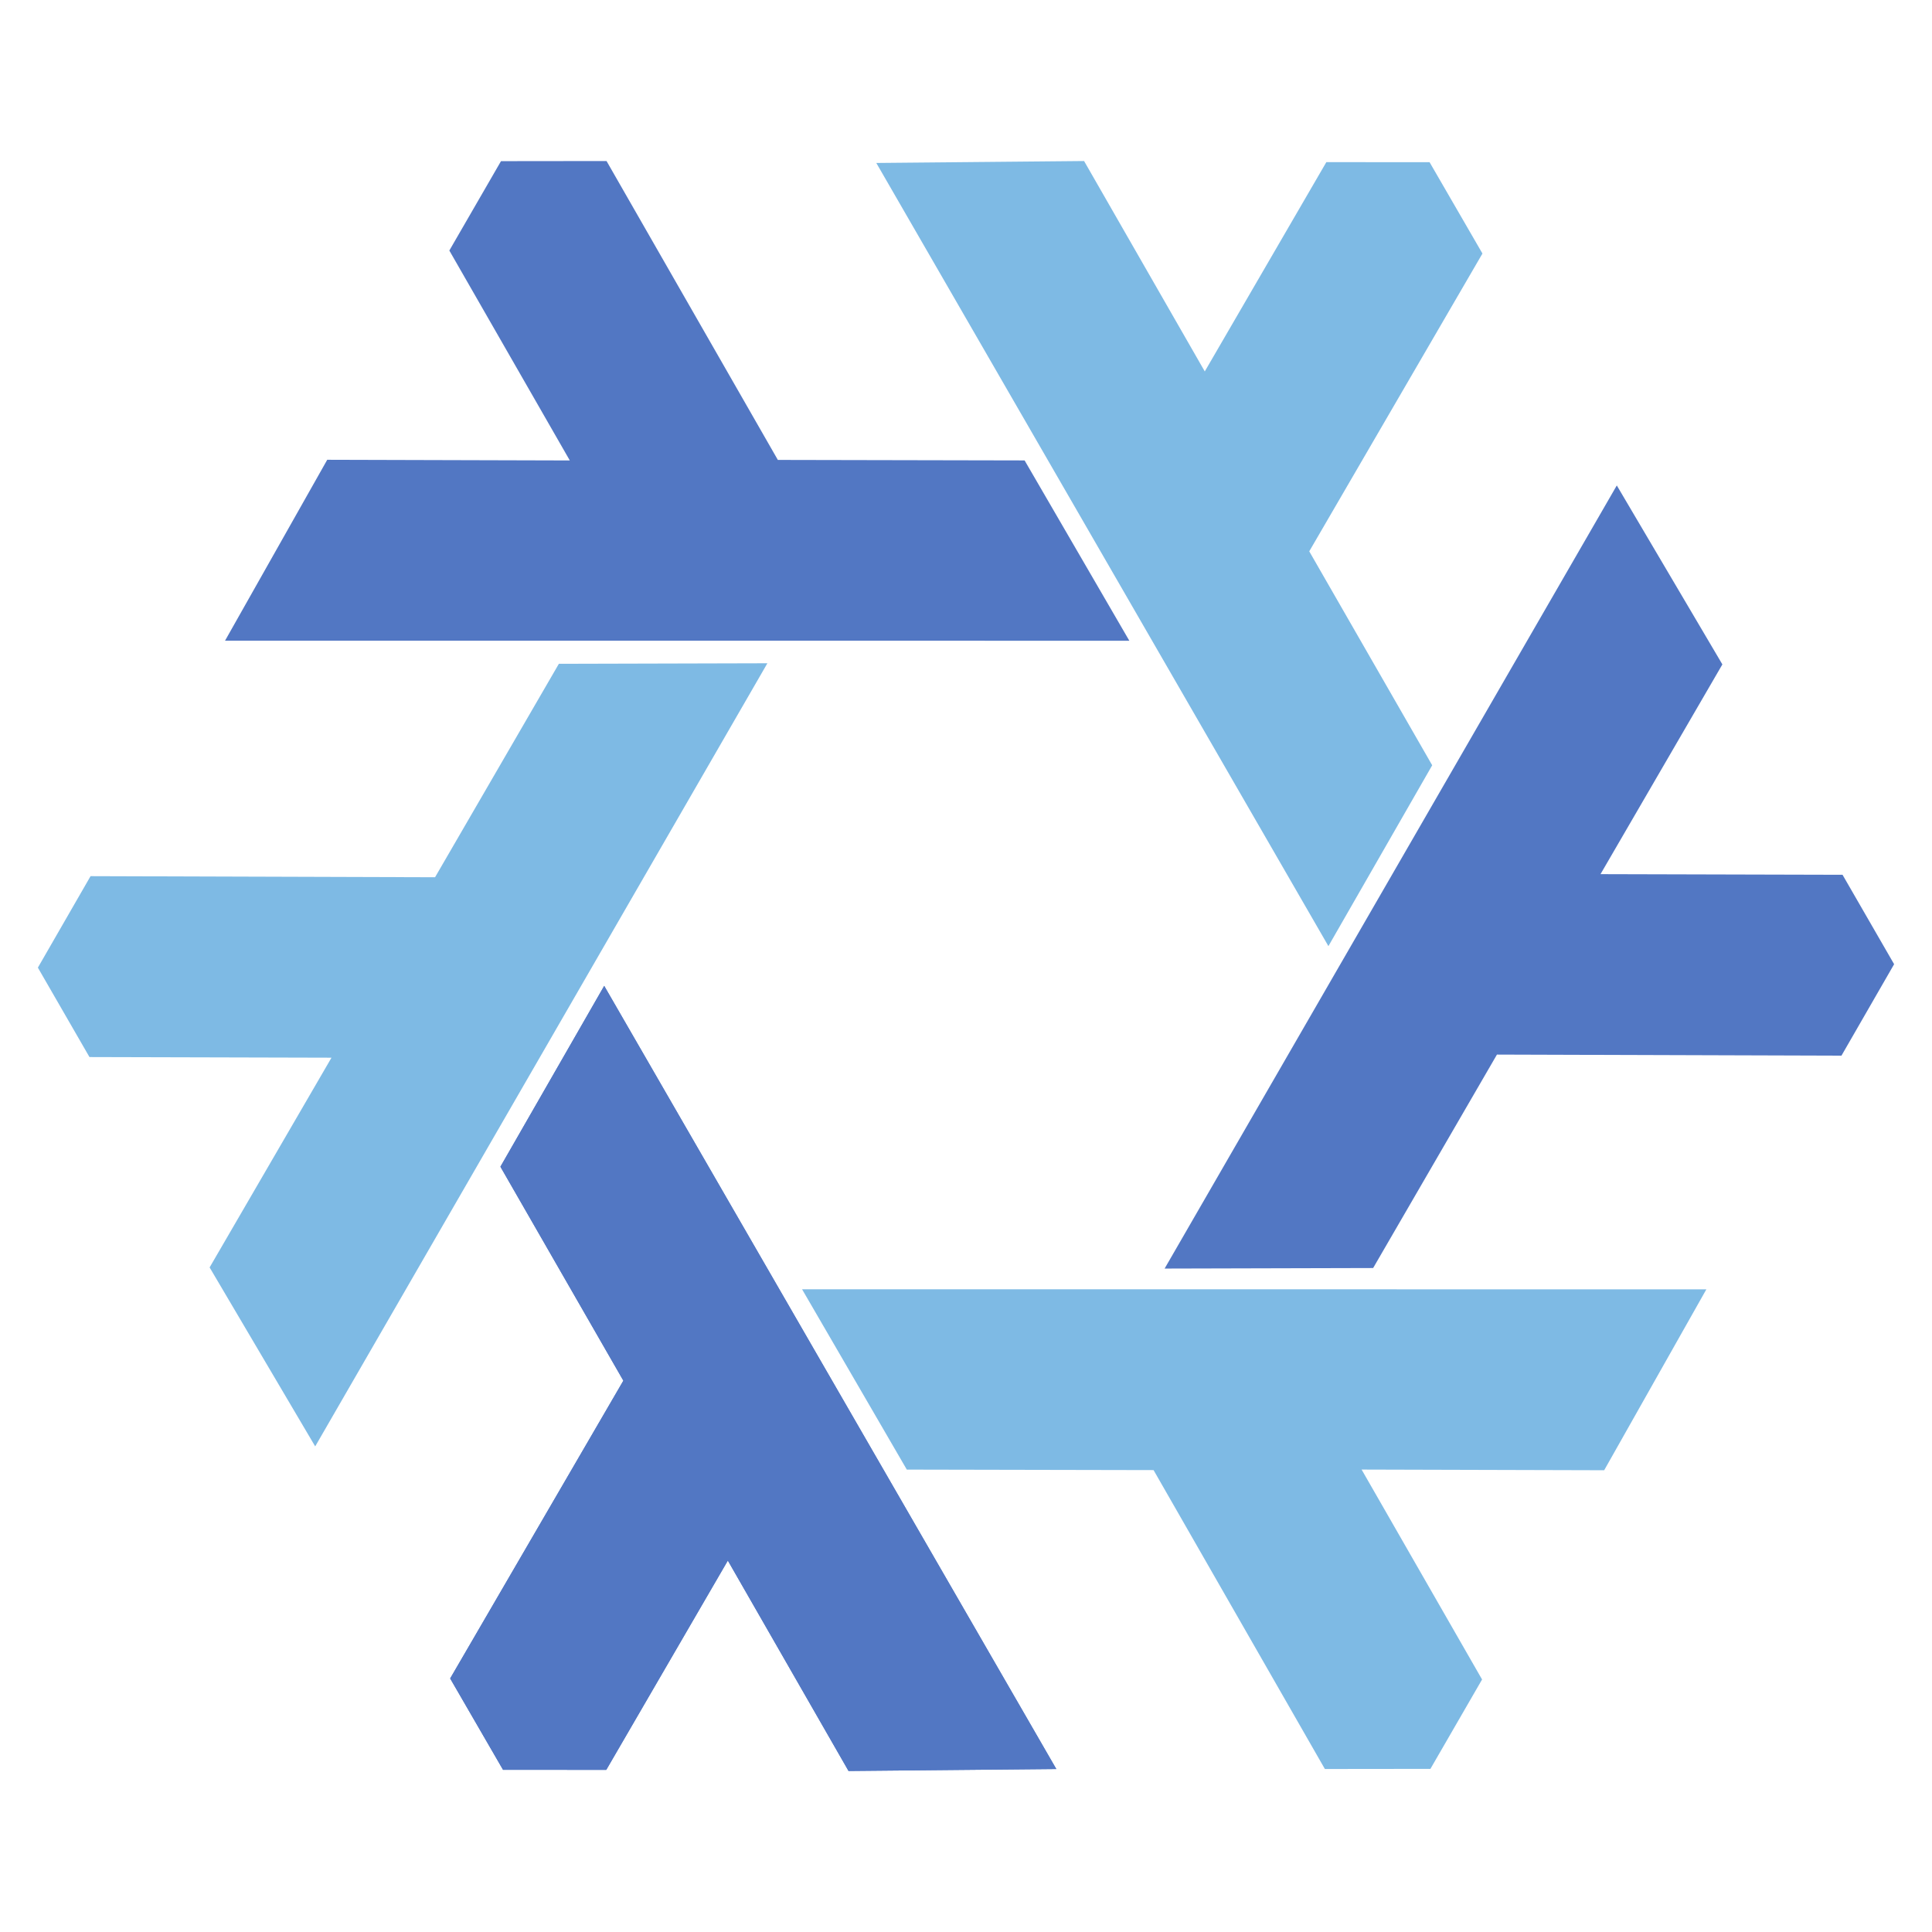
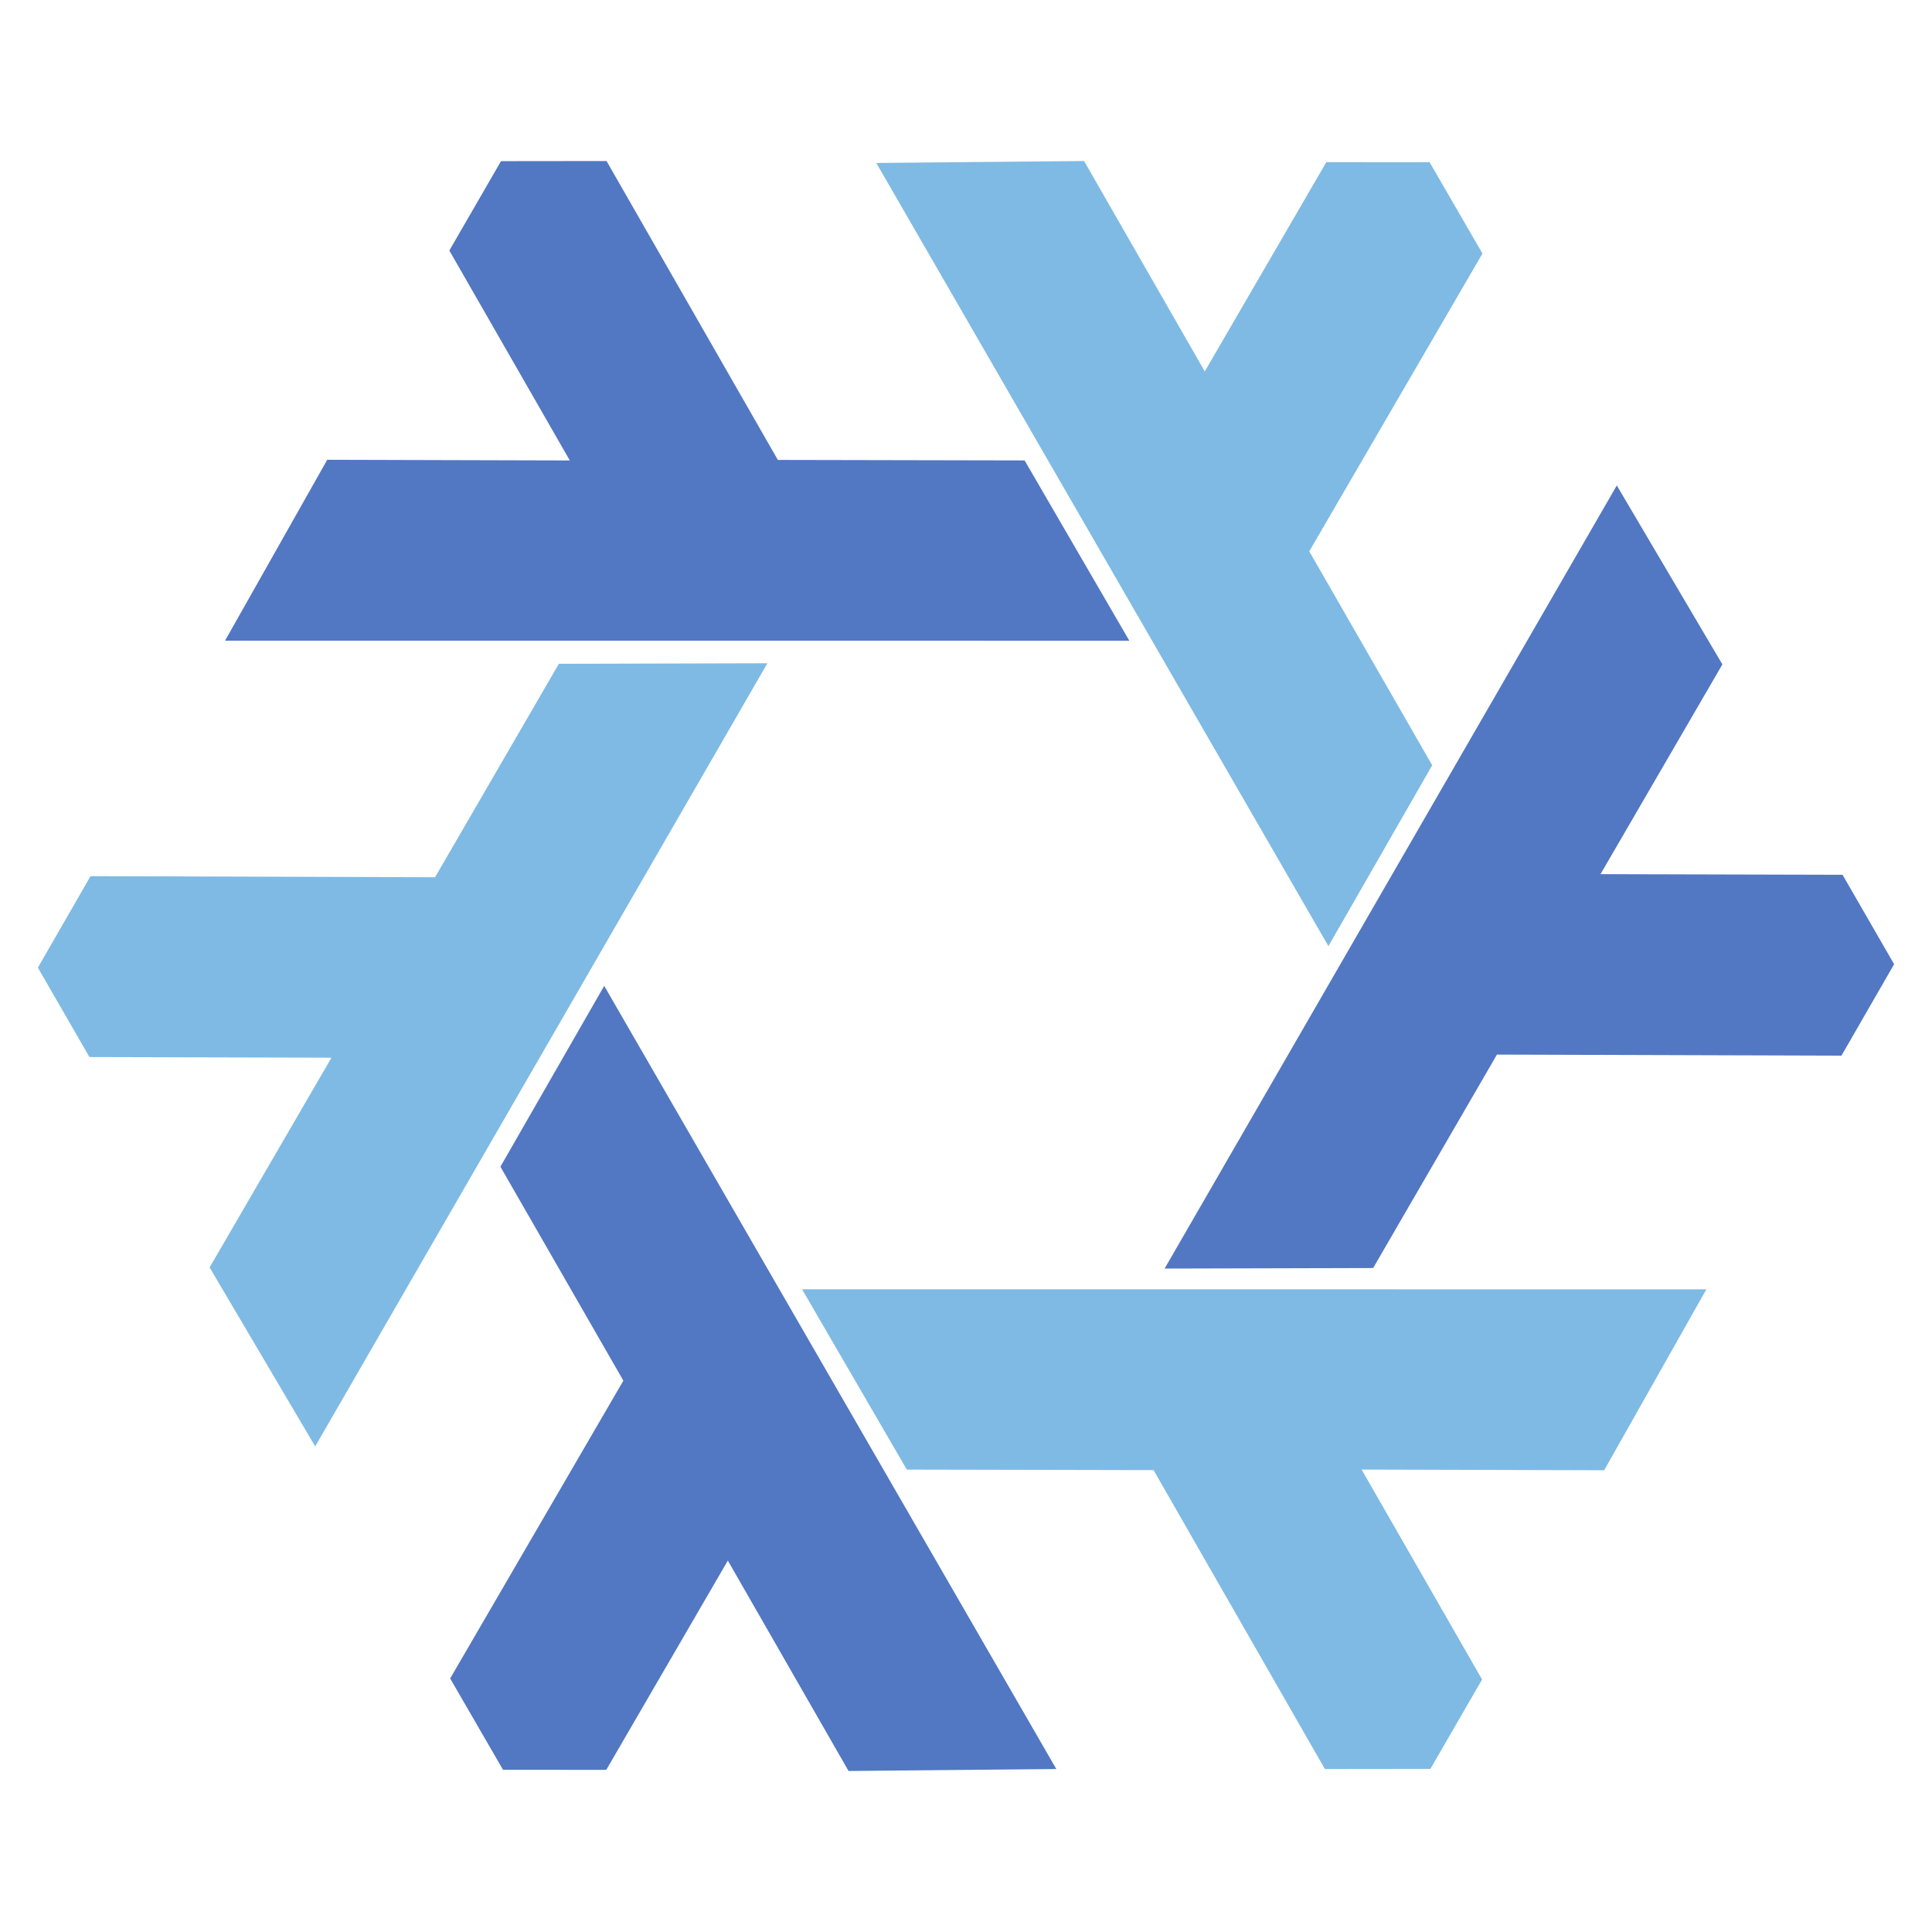
- <svg xmlns="http://www.w3.org/2000/svg" xmlns:xlink="http://www.w3.org/1999/xlink" viewBox="14 14 102 102" version="1.1" id="svg137" width="102.000" height="102.000">
-   <defs id="defs3">
-     <circle id="a" cy="96" cx="96" r="88" />
-     <clipPath id="b-8">
-       <use y="0" x="0" style="overflow:visible" width="100%" overflow="visible" xlink:href="#a" height="100%" id="use5-1" />
-     </clipPath>
-     <linearGradient x1="29.337" x2="81.837" y1="75.021" gradientUnits="userSpaceOnUse" y2="44.354" id="linearGradient2045">
-       <stop id="stop10-3" offset="0" stop-opacity=".6" stop-color="#A52714" />
-       <stop id="stop12-0" offset=".66" stop-opacity="0" stop-color="#A52714" />
-     </linearGradient>
-     <clipPath id="clipPath1749">
-       <use y="0" x="0" style="overflow:visible" width="100%" overflow="visible" xlink:href="#a" height="100%" id="use1747" />
-     </clipPath>
-     <clipPath id="clipPath1753">
-       <use y="0" x="0" style="overflow:visible" width="100%" overflow="visible" xlink:href="#a" height="100%" id="use1751" />
-     </clipPath>
-     <linearGradient x1="110.87" x2="52.538" y1="164.5" gradientUnits="userSpaceOnUse" y2="130.33" id="linearGradient2054">
-       <stop id="stop23-4" offset="0" stop-opacity=".4" stop-color="#055524" />
-       <stop id="stop25-4" offset=".33" stop-opacity="0" stop-color="#055524" />
-     </linearGradient>
-     <clipPath id="clipPath1761">
-       <use y="0" x="0" style="overflow:visible" width="100%" overflow="visible" xlink:href="#a" height="100%" id="use1759" />
-     </clipPath>
-     <clipPath id="clipPath1765">
-       <use y="0" x="0" style="overflow:visible" width="100%" overflow="visible" xlink:href="#a" height="100%" id="use1763" />
-     </clipPath>
-     <clipPath id="f-4">
-       <path id="use37-7" d="m 8,184 h 83.77 l 38.88,-38.88 V 116 H 61.36 L 8,24.48 Z" />
-     </clipPath>
-     <linearGradient x1="121.86" x2="136.55" y1="49.804" gradientUnits="userSpaceOnUse" y2="114.13" id="linearGradient2065">
-       <stop id="stop42-3" offset="0" stop-opacity=".3" stop-color="#EA6100" />
-       <stop id="stop44-1" offset=".66" stop-opacity="0" stop-color="#EA6100" />
-     </linearGradient>
-     <clipPath id="clipPath1775">
-       <use y="0" x="0" style="overflow:visible" width="100%" overflow="visible" xlink:href="#a" height="100%" id="use1773" />
-     </clipPath>
-     <clipPath id="clipPath1786">
-       <use y="0" x="0" style="overflow:visible" width="100%" overflow="visible" xlink:href="#a" height="100%" id="use1784" />
-     </clipPath>
-     <clipPath id="j-5">
-       <path id="use62-9" d="m 96,56 34.65,60 -38.88,68 H 184 V 56 Z" />
-     </clipPath>
-     <radialGradient id="l-2" gradientUnits="userSpaceOnUse" cy="55.948" cx="668.18" gradientTransform="translate(-576)" r="84.078">
-       <stop stop-color="#3E2723" stop-opacity=".2" offset="0" id="stop73-1" />
-       <stop stop-color="#3E2723" stop-opacity="0" offset="1" id="stop75-7" />
-     </radialGradient>
-     <clipPath id="clipPath1802">
-       <use y="0" x="0" style="overflow:visible" width="100%" overflow="visible" xlink:href="#a" height="100%" id="use1800" />
-     </clipPath>
-     <clipPath id="clipPath1806">
-       <use y="0" x="0" style="overflow:visible" width="100%" overflow="visible" xlink:href="#a" height="100%" id="use1804" />
-     </clipPath>
-     <clipPath id="n-8">
-       <path id="use83-5" d="M 21.97,8 V 48.34 L 61.36,116 96,56 h 88 V 8 Z" />
-     </clipPath>
-     <radialGradient id="p-4" gradientUnits="userSpaceOnUse" cy="48.52" cx="597.88" gradientTransform="translate(-576)" r="78.044">
-       <stop stop-color="#3E2723" stop-opacity=".2" offset="0" id="stop94-1" />
-       <stop stop-color="#3E2723" stop-opacity="0" offset="1" id="stop96-8" />
-     </radialGradient>
-     <clipPath id="clipPath1822">
-       <use y="0" x="0" style="overflow:visible" width="100%" overflow="visible" xlink:href="#a" height="100%" id="use1820" />
-     </clipPath>
-     <radialGradient id="q-5" gradientUnits="userSpaceOnUse" cy="96.138" cx="671.84" gradientTransform="translate(-576)" r="87.87">
-       <stop stop-color="#263238" stop-opacity=".2" offset="0" id="stop101-9" />
-       <stop stop-color="#263238" stop-opacity="0" offset="1" id="stop103-7" />
-     </radialGradient>
-     <clipPath id="clipPath1829">
-       <use y="0" x="0" style="overflow:visible" width="100%" overflow="visible" xlink:href="#a" height="100%" id="use1827" />
-     </clipPath>
-     <clipPath id="clipPath1833">
-       <use y="0" x="0" style="overflow:visible" width="100%" overflow="visible" xlink:href="#a" height="100%" id="use1831" />
-     </clipPath>
-     <clipPath id="clipPath1837">
-       <use y="0" x="0" style="overflow:visible" width="100%" overflow="visible" xlink:href="#a" height="100%" id="use1835" />
-     </clipPath>
-     <clipPath id="clipPath1841">
-       <use y="0" x="0" style="overflow:visible" width="100%" overflow="visible" xlink:href="#a" height="100%" id="use1839" />
-     </clipPath>
-     <radialGradient id="r-5" gradientUnits="userSpaceOnUse" cy="32.014" cx="34.286" gradientTransform="matrix(0.6477272,0,0,0.6477272,55.4792,-12.55469)" r="176.75">
-       <stop stop-color="#fff" stop-opacity=".1" offset="0" id="stop130-3" />
-       <stop stop-color="#fff" stop-opacity="0" offset="1" id="stop132-8" />
-     </radialGradient>
-     <path id="path1641" d="m 8,184 h 83.77 l 38.88,-38.88 V 116 H 61.36 L 8,24.48 Z" />
-     <path id="path1669" d="m 96,56 34.65,60 -38.88,68 H 184 V 56 Z" />
-     <path id="path1687" d="M 21.97,8 V 48.34 L 61.36,116 96,56 h 88 V 8 Z" />
-   </defs>
-   <clipPath id="b">
-     <use width="100%" overflow="visible" xlink:href="#a" height="100%" id="use5" style="overflow:visible" x="0" y="0" />
-   </clipPath>
-   <radialGradient id="l" gradientUnits="userSpaceOnUse" cy="55.948" cx="668.18" gradientTransform="translate(-576)" r="84.078">
-     <stop stop-color="#3E2723" stop-opacity=".2" offset="0" id="stop73" />
-     <stop stop-color="#3E2723" stop-opacity="0" offset="1" id="stop75" />
-   </radialGradient>
-   <radialGradient id="p" gradientUnits="userSpaceOnUse" cy="48.52" cx="597.88" gradientTransform="translate(-576)" r="78.044">
-     <stop stop-color="#3E2723" stop-opacity=".2" offset="0" id="stop94" />
-     <stop stop-color="#3E2723" stop-opacity="0" offset="1" id="stop96" />
-   </radialGradient>
-   <radialGradient id="q" gradientUnits="userSpaceOnUse" cy="96.138" cx="671.84" gradientTransform="translate(-576)" r="87.87">
-     <stop stop-color="#263238" stop-opacity=".2" offset="0" id="stop101" />
-     <stop stop-color="#263238" stop-opacity="0" offset="1" id="stop103" />
-   </radialGradient>
-   <radialGradient id="r" gradientUnits="userSpaceOnUse" cy="32.014" cx="34.286" gradientTransform="translate(-7,-7)" r="176.75">
-     <stop stop-color="#fff" stop-opacity=".1" offset="0" id="stop130" />
-     <stop stop-color="#fff" stop-opacity="0" offset="1" id="stop132" />
-   </radialGradient>
-   <g transform="matrix(0.1953344,0,0,0.1953344,-14.53834,204.7853)" style="display:inline;stroke-width:5.461" id="g1595">
-     <path style="color:#000000;clip-rule:nonzero;display:inline;overflow:visible;visibility:visible;opacity:1;isolation:auto;mix-blend-mode:normal;color-interpolation:sRGB;color-interpolation-filters:linearRGB;solid-color:#000000;solid-opacity:1;fill:#5277c3;fill-opacity:1;fill-rule:evenodd;stroke:none;stroke-width:16.382;stroke-linecap:butt;stroke-linejoin:round;stroke-miterlimit:4;stroke-dasharray:none;stroke-dashoffset:0;stroke-opacity:1;color-rendering:auto;image-rendering:auto;shape-rendering:auto;text-rendering:auto;enable-background:accumulate" d="m 309.404,-710.252 122.197,211.675 -56.157,0.527 -32.624,-56.869 -32.856,56.565 -27.902,-0.011 -14.291,-24.69 46.81,-80.49 -33.229,-57.826 z" id="path1574" />
-     <path style="color:#000000;clip-rule:nonzero;display:inline;overflow:visible;visibility:visible;opacity:1;isolation:auto;mix-blend-mode:normal;color-interpolation:sRGB;color-interpolation-filters:linearRGB;solid-color:#000000;solid-opacity:1;fill:#7ebae4;fill-opacity:1;fill-rule:evenodd;stroke:none;stroke-width:16.382;stroke-linecap:butt;stroke-linejoin:round;stroke-miterlimit:4;stroke-dasharray:none;stroke-dashoffset:0;stroke-opacity:1;color-rendering:auto;image-rendering:auto;shape-rendering:auto;text-rendering:auto;enable-background:accumulate" d="m 353.509,-797.443 -122.218,211.663 -28.535,-48.37 32.938,-56.688 -65.415,-0.172 -13.941,-24.17 14.236,-24.721 93.112,0.294 33.464,-57.69 z" id="path1576" />
-     <path style="color:#000000;clip-rule:nonzero;display:inline;overflow:visible;visibility:visible;opacity:1;isolation:auto;mix-blend-mode:normal;color-interpolation:sRGB;color-interpolation-filters:linearRGB;solid-color:#000000;solid-opacity:1;fill:#7ebae4;fill-opacity:1;fill-rule:evenodd;stroke:none;stroke-width:16.382;stroke-linecap:butt;stroke-linejoin:round;stroke-miterlimit:4;stroke-dasharray:none;stroke-dashoffset:0;stroke-opacity:1;color-rendering:auto;image-rendering:auto;shape-rendering:auto;text-rendering:auto;enable-background:accumulate" d="m 362.885,-628.243 244.414,0.012 -27.622,48.897 -65.562,-0.182 32.559,56.737 -13.961,24.159 -28.527,0.032 -46.301,-80.784 -66.693,-0.135 z" id="path1578" />
-     <path style="color:#000000;clip-rule:nonzero;display:inline;overflow:visible;visibility:visible;opacity:1;isolation:auto;mix-blend-mode:normal;color-interpolation:sRGB;color-interpolation-filters:linearRGB;solid-color:#000000;solid-opacity:1;fill:#7ebae4;fill-opacity:1;fill-rule:evenodd;stroke:none;stroke-width:16.382;stroke-linecap:butt;stroke-linejoin:round;stroke-miterlimit:4;stroke-dasharray:none;stroke-dashoffset:0;stroke-opacity:1;color-rendering:auto;image-rendering:auto;shape-rendering:auto;text-rendering:auto;enable-background:accumulate" d="m 505.143,-720.989 -122.197,-211.675 56.157,-0.527 32.624,56.869 32.856,-56.565 27.902,0.011 14.291,24.69 -46.81,80.49 33.229,57.826 z" id="path1580" />
-     <path id="path1582" d="m 309.404,-710.252 122.197,211.675 -56.157,0.527 -32.624,-56.869 -32.856,56.565 -27.902,-0.011 -14.291,-24.69 46.81,-80.49 -33.229,-57.826 z" style="color:#000000;clip-rule:nonzero;display:inline;overflow:visible;visibility:visible;opacity:1;isolation:auto;mix-blend-mode:normal;color-interpolation:sRGB;color-interpolation-filters:linearRGB;solid-color:#000000;solid-opacity:1;fill:#5277c3;fill-opacity:1;fill-rule:evenodd;stroke:none;stroke-width:16.382;stroke-linecap:butt;stroke-linejoin:round;stroke-miterlimit:4;stroke-dasharray:none;stroke-dashoffset:0;stroke-opacity:1;color-rendering:auto;image-rendering:auto;shape-rendering:auto;text-rendering:auto;enable-background:accumulate" />
-     <path id="path1584" d="m 451.336,-803.533 -244.414,-0.012 27.622,-48.897 65.562,0.182 -32.559,-56.737 13.961,-24.159 28.527,-0.032 46.301,80.784 66.693,0.135 z" style="color:#000000;clip-rule:nonzero;display:inline;overflow:visible;visibility:visible;opacity:1;isolation:auto;mix-blend-mode:normal;color-interpolation:sRGB;color-interpolation-filters:linearRGB;solid-color:#000000;solid-opacity:1;fill:#5277c3;fill-opacity:1;fill-rule:evenodd;stroke:none;stroke-width:16.382;stroke-linecap:butt;stroke-linejoin:round;stroke-miterlimit:4;stroke-dasharray:none;stroke-dashoffset:0;stroke-opacity:1;color-rendering:auto;image-rendering:auto;shape-rendering:auto;text-rendering:auto;enable-background:accumulate" />
-     <path id="path1586" d="m 460.872,-633.842 122.218,-211.663 28.535,48.37 -32.938,56.688 65.415,0.172 13.941,24.17 -14.236,24.721 -93.112,-0.294 -33.464,57.69 z" style="color:#000000;clip-rule:nonzero;display:inline;overflow:visible;visibility:visible;opacity:1;isolation:auto;mix-blend-mode:normal;color-interpolation:sRGB;color-interpolation-filters:linearRGB;solid-color:#000000;solid-opacity:1;fill:#5277c3;fill-opacity:1;fill-rule:evenodd;stroke:none;stroke-width:16.382;stroke-linecap:butt;stroke-linejoin:round;stroke-miterlimit:4;stroke-dasharray:none;stroke-dashoffset:0;stroke-opacity:1;color-rendering:auto;image-rendering:auto;shape-rendering:auto;text-rendering:auto;enable-background:accumulate" />
+ <svg xmlns="http://www.w3.org/2000/svg" viewBox="14 14 102 102">
+   <g transform="matrix(0.1953344,0,0,0.1953344,-14.53834,204.7853)">
+     <path fill="#5277c3" d="m 309.404,-710.252 122.197,211.675 -56.157,0.527 -32.624,-56.869 -32.856,56.565 -27.902,-0.011 -14.291,-24.69 46.81,-80.49 -33.229,-57.826 z" />
+     <path fill="#7ebae4" d="m 353.509,-797.443 -122.218,211.663 -28.535,-48.37 32.938,-56.688 -65.415,-0.172 -13.941,-24.17 14.236,-24.721 93.112,0.294 33.464,-57.69 z" />
+     <path fill="#7ebae4" d="m 362.885,-628.243 244.414,0.012 -27.622,48.897 -65.562,-0.182 32.559,56.737 -13.961,24.159 -28.527,0.032 -46.301,-80.784 -66.693,-0.135 z" />
+     <path fill="#7ebae4" d="m 505.143,-720.989 -122.197,-211.675 56.157,-0.527 32.624,56.869 32.856,-56.565 27.902,0.011 14.291,24.69 -46.81,80.49 33.229,57.826 z" />
+     <path fill="#5277c3" d="m 451.336,-803.533 -244.414,-0.012 27.622,-48.897 65.562,0.182 -32.559,-56.737 13.961,-24.159 28.527,-0.032 46.301,80.784 66.693,0.135 z" />
+     <path fill="#5277c3" d="m 460.872,-633.842 122.218,-211.663 28.535,48.37 -32.938,56.688 65.415,0.172 13.941,24.17 -14.236,24.721 -93.112,-0.294 -33.464,57.69 z" />
  </g>
</svg>
